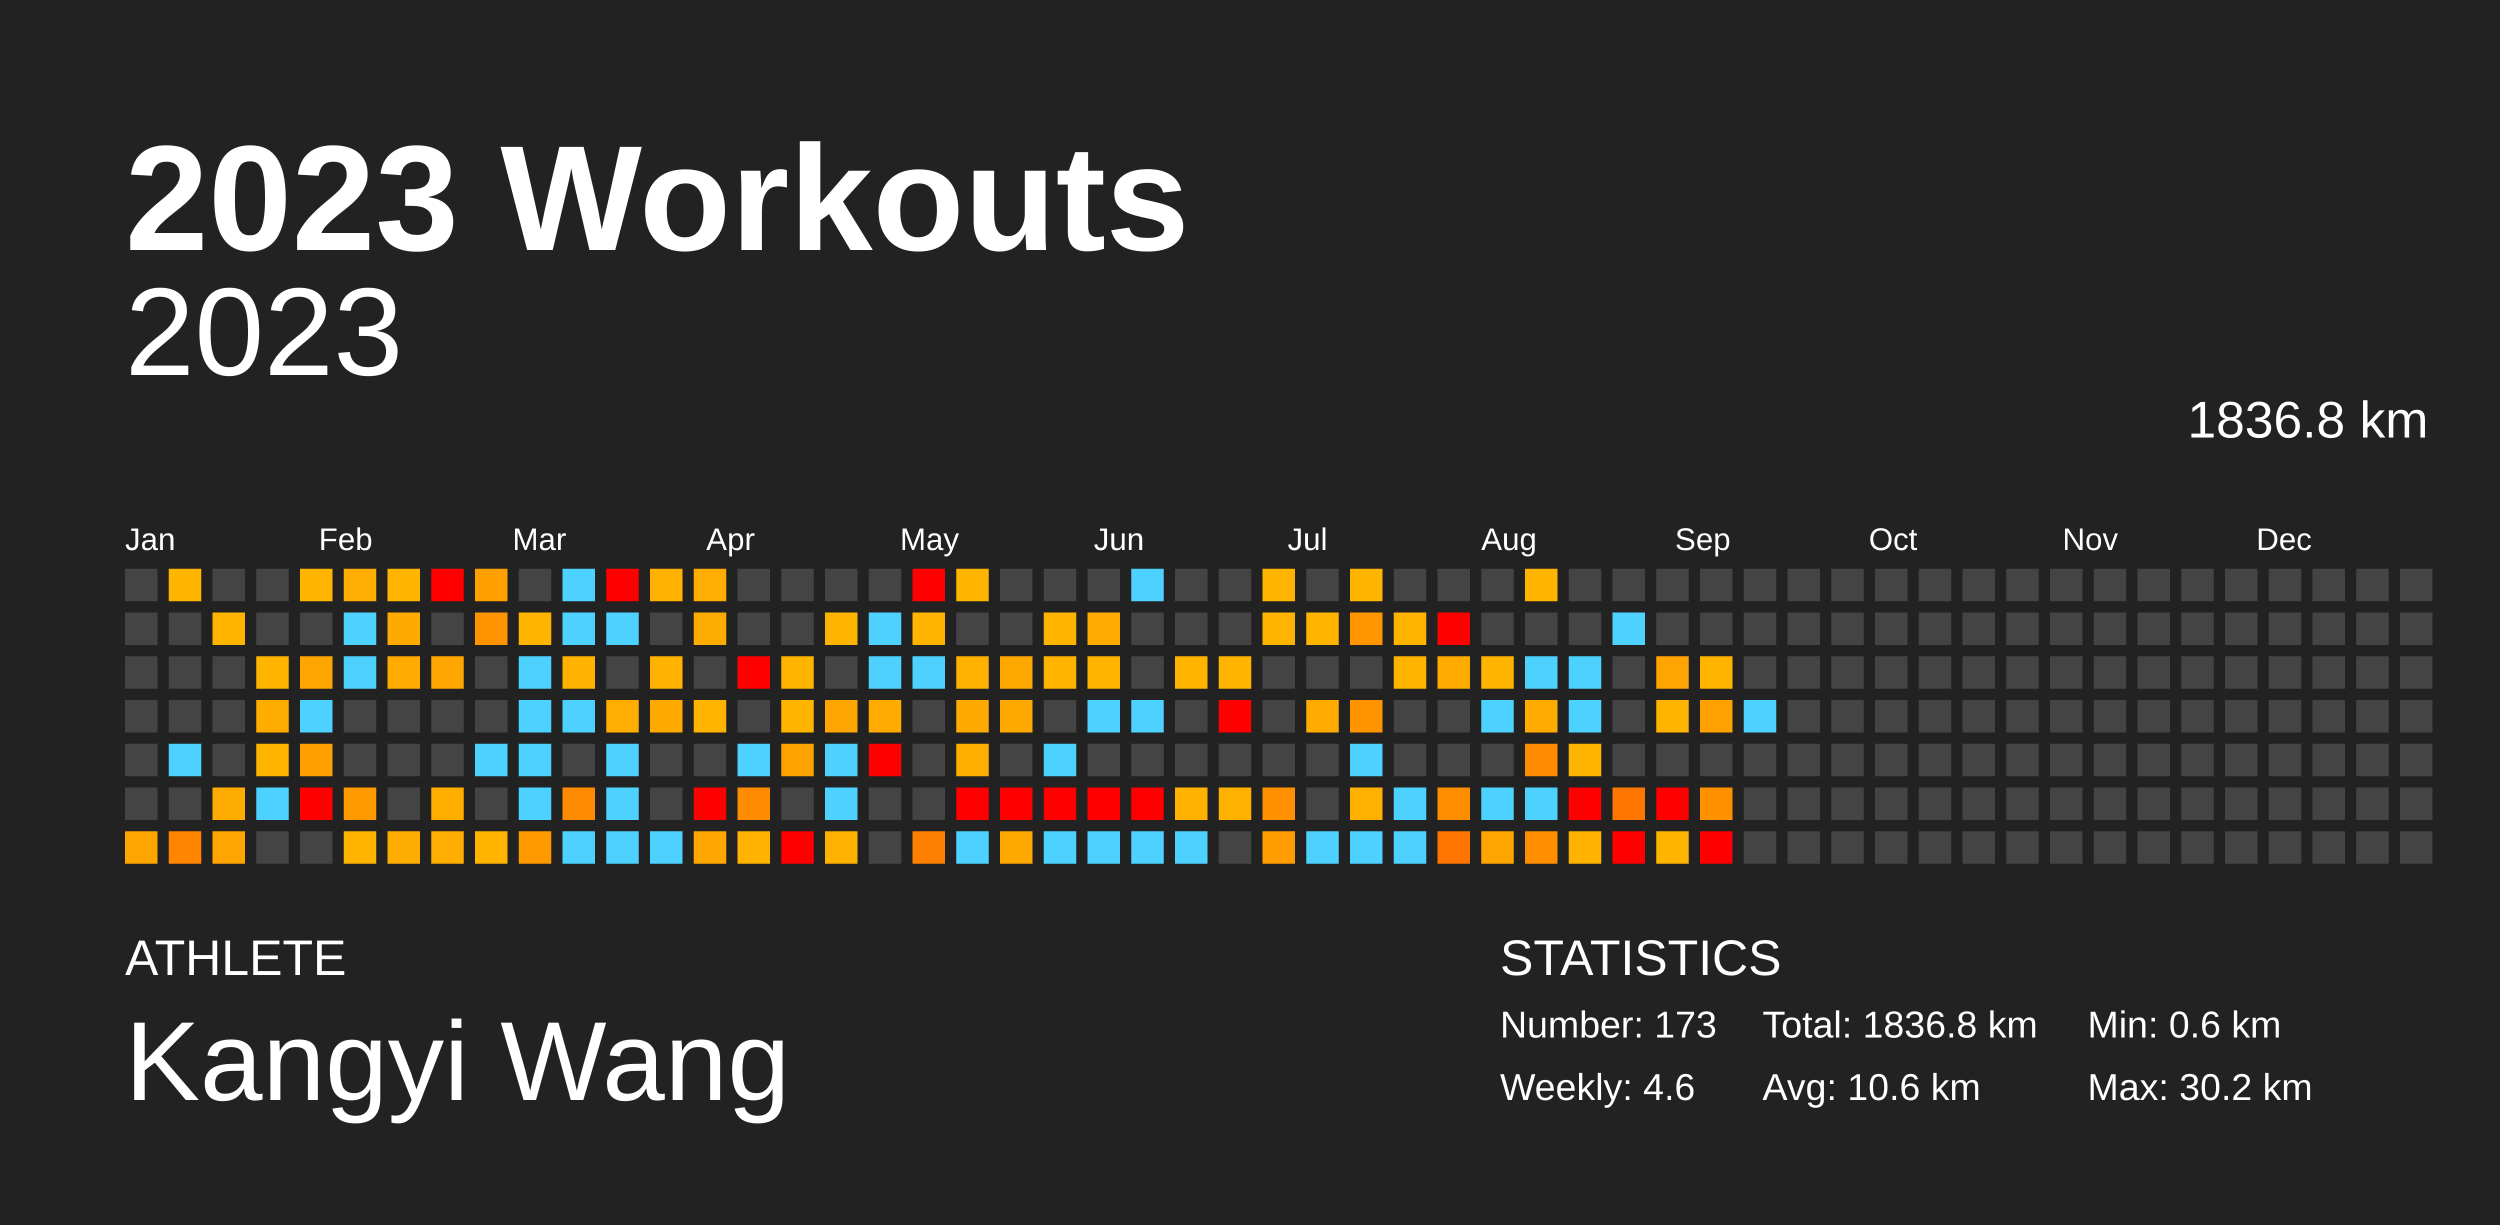
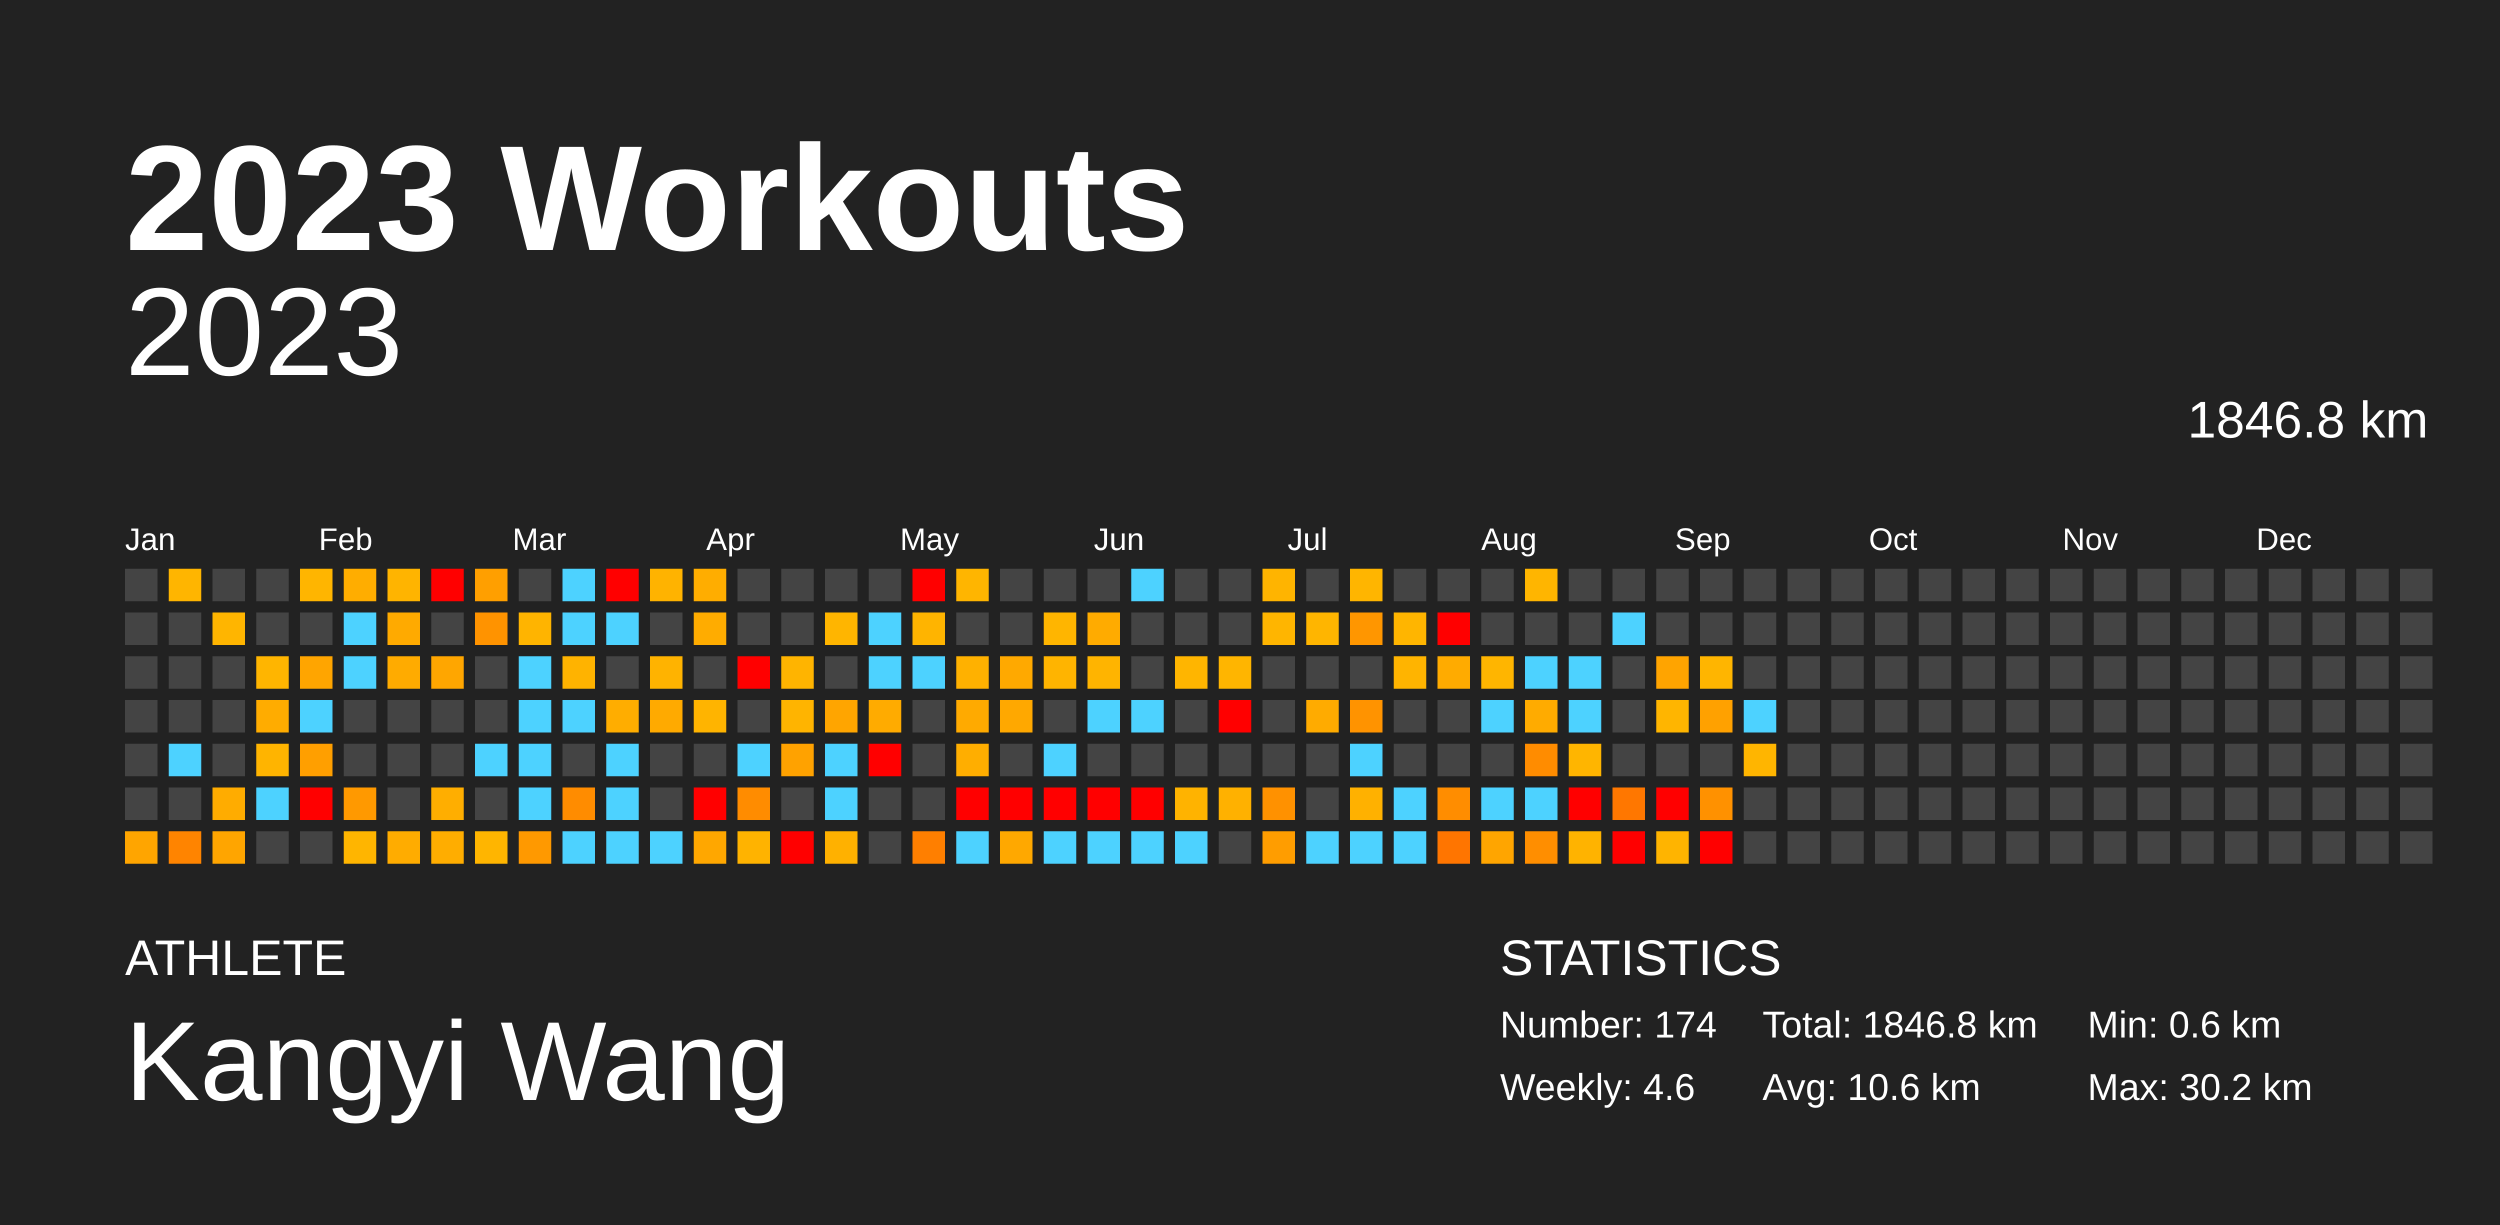
<svg xmlns="http://www.w3.org/2000/svg" baseProfile="full" height="98mm" version="1.1" viewBox="0,0,200,98" width="200mm">
  <defs />
  <rect fill="#222222" height="98" width="200" x="0" y="0" />
  <text fill="#FFFFFF" style="font-size:12px; font-family:Arial; font-weight:bold;" x="10" y="20">2023 Workouts</text>
  <text fill="#FFFFFF" style="font-size:4px; font-family:Arial" x="10" y="78">ATHLETE</text>
  <text fill="#FFFFFF" style="font-size:9px; font-family:Arial" x="10" y="88">Kangyi Wang</text>
  <text fill="#FFFFFF" style="font-size:4px; font-family:Arial" x="120" y="78">STATISTICS</text>
-   <text fill="#FFFFFF" style="font-size:3px; font-family:Arial" x="120" y="83">Number: 173</text>
+   <text fill="#FFFFFF" style="font-size:3px; font-family:Arial" x="120" y="83">Number: 174</text>
  <text fill="#FFFFFF" style="font-size:3px; font-family:Arial" x="120" y="88">Weekly: 4.6</text>
-   <text fill="#FFFFFF" style="font-size:3px; font-family:Arial" x="141" y="83">Total: 1836.8 km</text>
+   <text fill="#FFFFFF" style="font-size:3px; font-family:Arial" x="141" y="83">Total: 1846.8 km</text>
  <text fill="#FFFFFF" style="font-size:3px; font-family:Arial" x="141" y="88">Avg: 10.6 km</text>
  <text fill="#FFFFFF" style="font-size:3px; font-family:Arial" x="167" y="83">Min: 0.6 km</text>
  <text fill="#FFFFFF" style="font-size:3px; font-family:Arial" x="167" y="88">Max: 30.2 km</text>
  <text alignment-baseline="hanging" fill="#FFFFFF" style="font-size:10.0px; font-family:Arial;" x="10" y="30">2023</text>
-   <text alignment-baseline="hanging" fill="#FFFFFF" style="font-size:4.125px; font-family:Arial;" x="175" y="35">1836.8 km</text>
+   <text alignment-baseline="hanging" fill="#FFFFFF" style="font-size:4.125px; font-family:Arial;" x="175" y="35">1846.8 km</text>
  <text fill="#FFFFFF" style="font-size:2.5px; font-family:Arial" x="10.0" y="44">Jan</text>
  <text fill="#FFFFFF" style="font-size:2.5px; font-family:Arial" x="25.5" y="44">Feb</text>
  <text fill="#FFFFFF" style="font-size:2.5px; font-family:Arial" x="41.0" y="44">Mar</text>
  <text fill="#FFFFFF" style="font-size:2.5px; font-family:Arial" x="56.5" y="44">Apr</text>
  <text fill="#FFFFFF" style="font-size:2.5px; font-family:Arial" x="72.0" y="44">May</text>
  <text fill="#FFFFFF" style="font-size:2.5px; font-family:Arial" x="87.5" y="44">Jun</text>
  <text fill="#FFFFFF" style="font-size:2.5px; font-family:Arial" x="103.0" y="44">Jul</text>
  <text fill="#FFFFFF" style="font-size:2.5px; font-family:Arial" x="118.5" y="44">Aug</text>
  <text fill="#FFFFFF" style="font-size:2.5px; font-family:Arial" x="134.0" y="44">Sep</text>
  <text fill="#FFFFFF" style="font-size:2.5px; font-family:Arial" x="149.5" y="44">Oct</text>
  <text fill="#FFFFFF" style="font-size:2.5px; font-family:Arial" x="165.0" y="44">Nov</text>
  <text fill="#FFFFFF" style="font-size:2.5px; font-family:Arial" x="180.5" y="44">Dec</text>
  <rect fill="#444444" height="2.6" width="2.6" x="10.0" y="45.5" />
  <rect fill="#444444" height="2.6" width="2.6" x="10.0" y="49.0" />
  <rect fill="#444444" height="2.6" width="2.6" x="10.0" y="52.5" />
  <rect fill="#444444" height="2.6" width="2.6" x="10.0" y="56.0" />
  <rect fill="#444444" height="2.6" width="2.6" x="10.0" y="59.5" />
  <rect fill="#444444" height="2.6" width="2.6" x="10.0" y="63.0" />
  <rect fill="#ffa500" height="2.6" width="2.6" x="10.0" y="66.5" />
  <rect fill="#ffb500" height="2.6" width="2.6" x="13.5" y="45.5" />
  <rect fill="#444444" height="2.6" width="2.6" x="13.5" y="49.0" />
  <rect fill="#444444" height="2.6" width="2.6" x="13.5" y="52.5" />
  <rect fill="#444444" height="2.6" width="2.6" x="13.5" y="56.0" />
  <rect fill="#4dd2ff" height="2.6" width="2.6" x="13.5" y="59.5" />
  <rect fill="#444444" height="2.6" width="2.6" x="13.5" y="63.0" />
  <rect fill="#ff8400" height="2.6" width="2.6" x="13.5" y="66.5" />
  <rect fill="#444444" height="2.6" width="2.6" x="17.0" y="45.5" />
  <rect fill="#ffb500" height="2.6" width="2.6" x="17.0" y="49.0" />
  <rect fill="#444444" height="2.6" width="2.6" x="17.0" y="52.5" />
  <rect fill="#444444" height="2.6" width="2.6" x="17.0" y="56.0" />
  <rect fill="#444444" height="2.6" width="2.6" x="17.0" y="59.5" />
  <rect fill="#ffac00" height="2.6" width="2.6" x="17.0" y="63.0" />
  <rect fill="#ffa500" height="2.6" width="2.6" x="17.0" y="66.5" />
  <rect fill="#444444" height="2.6" width="2.6" x="20.5" y="45.5" />
  <rect fill="#444444" height="2.6" width="2.6" x="20.5" y="49.0" />
  <rect fill="#ffb500" height="2.6" width="2.6" x="20.5" y="52.5" />
  <rect fill="#ffac00" height="2.6" width="2.6" x="20.5" y="56.0" />
  <rect fill="#ffb400" height="2.6" width="2.6" x="20.5" y="59.5" />
  <rect fill="#4dd2ff" height="2.6" width="2.6" x="20.5" y="63.0" />
  <rect fill="#444444" height="2.6" width="2.6" x="20.5" y="66.5" />
  <rect fill="#ffb500" height="2.6" width="2.6" x="24.0" y="45.5" />
  <rect fill="#444444" height="2.6" width="2.6" x="24.0" y="49.0" />
  <rect fill="#ffa500" height="2.6" width="2.6" x="24.0" y="52.5" />
  <rect fill="#4dd2ff" height="2.6" width="2.6" x="24.0" y="56.0" />
  <rect fill="#ff9f00" height="2.6" width="2.6" x="24.0" y="59.5" />
  <rect fill="red" height="2.6" width="2.6" x="24.0" y="63.0" />
  <rect fill="#444444" height="2.6" width="2.6" x="24.0" y="66.5" />
  <rect fill="#ffad00" height="2.6" width="2.6" x="27.5" y="45.5" />
  <rect fill="#4dd2ff" height="2.6" width="2.6" x="27.5" y="49.0" />
  <rect fill="#4dd2ff" height="2.6" width="2.6" x="27.5" y="52.5" />
  <rect fill="#444444" height="2.6" width="2.6" x="27.5" y="56.0" />
  <rect fill="#444444" height="2.6" width="2.6" x="27.5" y="59.5" />
  <rect fill="#ff9900" height="2.6" width="2.6" x="27.5" y="63.0" />
  <rect fill="#ffb500" height="2.6" width="2.6" x="27.5" y="66.5" />
  <rect fill="#ffb400" height="2.6" width="2.6" x="31.0" y="45.5" />
  <rect fill="#ffaa00" height="2.6" width="2.6" x="31.0" y="49.0" />
  <rect fill="#ffab00" height="2.6" width="2.6" x="31.0" y="52.5" />
  <rect fill="#444444" height="2.6" width="2.6" x="31.0" y="56.0" />
  <rect fill="#444444" height="2.6" width="2.6" x="31.0" y="59.5" />
  <rect fill="#444444" height="2.6" width="2.6" x="31.0" y="63.0" />
  <rect fill="#ffac00" height="2.6" width="2.6" x="31.0" y="66.5" />
  <rect fill="red" height="2.6" width="2.6" x="34.5" y="45.5" />
  <rect fill="#444444" height="2.6" width="2.6" x="34.5" y="49.0" />
  <rect fill="#ffa600" height="2.6" width="2.6" x="34.5" y="52.5" />
  <rect fill="#444444" height="2.6" width="2.6" x="34.5" y="56.0" />
  <rect fill="#444444" height="2.6" width="2.6" x="34.5" y="59.5" />
  <rect fill="#ffae00" height="2.6" width="2.6" x="34.5" y="63.0" />
  <rect fill="#ffad00" height="2.6" width="2.6" x="34.5" y="66.5" />
  <rect fill="#ff9f00" height="2.6" width="2.6" x="38.0" y="45.5" />
  <rect fill="#ff9300" height="2.6" width="2.6" x="38.0" y="49.0" />
  <rect fill="#444444" height="2.6" width="2.6" x="38.0" y="52.5" />
  <rect fill="#444444" height="2.6" width="2.6" x="38.0" y="56.0" />
  <rect fill="#4dd2ff" height="2.6" width="2.6" x="38.0" y="59.5" />
  <rect fill="#444444" height="2.6" width="2.6" x="38.0" y="63.0" />
  <rect fill="#ffb500" height="2.6" width="2.6" x="38.0" y="66.5" />
  <rect fill="#444444" height="2.6" width="2.6" x="41.5" y="45.5" />
  <rect fill="#ffb400" height="2.6" width="2.6" x="41.5" y="49.0" />
  <rect fill="#4dd2ff" height="2.6" width="2.6" x="41.5" y="52.5" />
  <rect fill="#4dd2ff" height="2.6" width="2.6" x="41.5" y="56.0" />
  <rect fill="#4dd2ff" height="2.6" width="2.6" x="41.5" y="59.5" />
  <rect fill="#4dd2ff" height="2.6" width="2.6" x="41.5" y="63.0" />
  <rect fill="#ff9900" height="2.6" width="2.6" x="41.5" y="66.5" />
  <rect fill="#4dd2ff" height="2.6" width="2.6" x="45.0" y="45.5" />
  <rect fill="#4dd2ff" height="2.6" width="2.6" x="45.0" y="49.0" />
  <rect fill="#ffb300" height="2.6" width="2.6" x="45.0" y="52.5" />
  <rect fill="#4dd2ff" height="2.6" width="2.6" x="45.0" y="56.0" />
  <rect fill="#444444" height="2.6" width="2.6" x="45.0" y="59.5" />
  <rect fill="#ff8c00" height="2.6" width="2.6" x="45.0" y="63.0" />
  <rect fill="#4dd2ff" height="2.6" width="2.6" x="45.0" y="66.5" />
  <rect fill="red" height="2.6" width="2.6" x="48.5" y="45.5" />
  <rect fill="#4dd2ff" height="2.6" width="2.6" x="48.5" y="49.0" />
  <rect fill="#444444" height="2.6" width="2.6" x="48.5" y="52.5" />
  <rect fill="#ffad00" height="2.6" width="2.6" x="48.5" y="56.0" />
  <rect fill="#4dd2ff" height="2.6" width="2.6" x="48.5" y="59.5" />
  <rect fill="#4dd2ff" height="2.6" width="2.6" x="48.5" y="63.0" />
  <rect fill="#4dd2ff" height="2.6" width="2.6" x="48.5" y="66.5" />
  <rect fill="#ffb300" height="2.6" width="2.6" x="52.0" y="45.5" />
  <rect fill="#444444" height="2.6" width="2.6" x="52.0" y="49.0" />
  <rect fill="#ffb300" height="2.6" width="2.6" x="52.0" y="52.5" />
  <rect fill="#ffaa00" height="2.6" width="2.6" x="52.0" y="56.0" />
  <rect fill="#444444" height="2.6" width="2.6" x="52.0" y="59.5" />
  <rect fill="#444444" height="2.6" width="2.6" x="52.0" y="63.0" />
  <rect fill="#4dd2ff" height="2.6" width="2.6" x="52.0" y="66.5" />
  <rect fill="#ffad00" height="2.6" width="2.6" x="55.5" y="45.5" />
  <rect fill="#ffac00" height="2.6" width="2.6" x="55.5" y="49.0" />
  <rect fill="#444444" height="2.6" width="2.6" x="55.5" y="52.5" />
  <rect fill="#ffb400" height="2.6" width="2.6" x="55.5" y="56.0" />
  <rect fill="#444444" height="2.6" width="2.6" x="55.5" y="59.5" />
  <rect fill="red" height="2.6" width="2.6" x="55.5" y="63.0" />
  <rect fill="#ffa700" height="2.6" width="2.6" x="55.5" y="66.5" />
  <rect fill="#444444" height="2.6" width="2.6" x="59.0" y="45.5" />
  <rect fill="#444444" height="2.6" width="2.6" x="59.0" y="49.0" />
  <rect fill="red" height="2.6" width="2.6" x="59.0" y="52.5" />
  <rect fill="#444444" height="2.6" width="2.6" x="59.0" y="56.0" />
  <rect fill="#4dd2ff" height="2.6" width="2.6" x="59.0" y="59.5" />
  <rect fill="#ff8c00" height="2.6" width="2.6" x="59.0" y="63.0" />
  <rect fill="#ffb300" height="2.6" width="2.6" x="59.0" y="66.5" />
  <rect fill="#444444" height="2.6" width="2.6" x="62.5" y="45.5" />
  <rect fill="#444444" height="2.6" width="2.6" x="62.5" y="49.0" />
  <rect fill="#ffb400" height="2.6" width="2.6" x="62.5" y="52.5" />
  <rect fill="#ffb400" height="2.6" width="2.6" x="62.5" y="56.0" />
  <rect fill="#ffa200" height="2.6" width="2.6" x="62.5" y="59.5" />
  <rect fill="#444444" height="2.6" width="2.6" x="62.5" y="63.0" />
  <rect fill="red" height="2.6" width="2.6" x="62.5" y="66.5" />
  <rect fill="#444444" height="2.6" width="2.6" x="66.0" y="45.5" />
  <rect fill="#ffb500" height="2.6" width="2.6" x="66.0" y="49.0" />
  <rect fill="#444444" height="2.6" width="2.6" x="66.0" y="52.5" />
  <rect fill="#ffa500" height="2.6" width="2.6" x="66.0" y="56.0" />
  <rect fill="#4dd2ff" height="2.6" width="2.6" x="66.0" y="59.5" />
  <rect fill="#4dd2ff" height="2.6" width="2.6" x="66.0" y="63.0" />
  <rect fill="#ffb100" height="2.6" width="2.6" x="66.0" y="66.5" />
  <rect fill="#444444" height="2.6" width="2.6" x="69.5" y="45.5" />
  <rect fill="#4dd2ff" height="2.6" width="2.6" x="69.5" y="49.0" />
  <rect fill="#4dd2ff" height="2.6" width="2.6" x="69.5" y="52.5" />
  <rect fill="#ffab00" height="2.6" width="2.6" x="69.5" y="56.0" />
  <rect fill="red" height="2.6" width="2.6" x="69.5" y="59.5" />
  <rect fill="#444444" height="2.6" width="2.6" x="69.5" y="63.0" />
  <rect fill="#444444" height="2.6" width="2.6" x="69.5" y="66.5" />
  <rect fill="red" height="2.6" width="2.6" x="73.0" y="45.5" />
  <rect fill="#ffb400" height="2.6" width="2.6" x="73.0" y="49.0" />
  <rect fill="#4dd2ff" height="2.6" width="2.6" x="73.0" y="52.5" />
  <rect fill="#444444" height="2.6" width="2.6" x="73.0" y="56.0" />
  <rect fill="#444444" height="2.6" width="2.6" x="73.0" y="59.5" />
  <rect fill="#444444" height="2.6" width="2.6" x="73.0" y="63.0" />
  <rect fill="#ff7f00" height="2.6" width="2.6" x="73.0" y="66.5" />
  <rect fill="#ffb500" height="2.6" width="2.6" x="76.5" y="45.5" />
  <rect fill="#444444" height="2.6" width="2.6" x="76.5" y="49.0" />
  <rect fill="#ffb100" height="2.6" width="2.6" x="76.5" y="52.5" />
  <rect fill="#ffaa00" height="2.6" width="2.6" x="76.5" y="56.0" />
  <rect fill="#ffae00" height="2.6" width="2.6" x="76.5" y="59.5" />
  <rect fill="red" height="2.6" width="2.6" x="76.5" y="63.0" />
  <rect fill="#4dd2ff" height="2.6" width="2.6" x="76.5" y="66.5" />
  <rect fill="#444444" height="2.6" width="2.6" x="80.0" y="45.5" />
  <rect fill="#444444" height="2.6" width="2.6" x="80.0" y="49.0" />
  <rect fill="#ffa900" height="2.6" width="2.6" x="80.0" y="52.5" />
  <rect fill="#ffa800" height="2.6" width="2.6" x="80.0" y="56.0" />
  <rect fill="#444444" height="2.6" width="2.6" x="80.0" y="59.5" />
  <rect fill="red" height="2.6" width="2.6" x="80.0" y="63.0" />
  <rect fill="#ffa800" height="2.6" width="2.6" x="80.0" y="66.5" />
  <rect fill="#444444" height="2.6" width="2.6" x="83.5" y="45.5" />
  <rect fill="#ffb500" height="2.6" width="2.6" x="83.5" y="49.0" />
  <rect fill="#ffb400" height="2.6" width="2.6" x="83.5" y="52.5" />
  <rect fill="#444444" height="2.6" width="2.6" x="83.5" y="56.0" />
  <rect fill="#4dd2ff" height="2.6" width="2.6" x="83.5" y="59.5" />
  <rect fill="red" height="2.6" width="2.6" x="83.5" y="63.0" />
  <rect fill="#4dd2ff" height="2.6" width="2.6" x="83.5" y="66.5" />
  <rect fill="#444444" height="2.6" width="2.6" x="87.0" y="45.5" />
  <rect fill="#ffab00" height="2.6" width="2.6" x="87.0" y="49.0" />
  <rect fill="#ffb400" height="2.6" width="2.6" x="87.0" y="52.5" />
  <rect fill="#4dd2ff" height="2.6" width="2.6" x="87.0" y="56.0" />
  <rect fill="#444444" height="2.6" width="2.6" x="87.0" y="59.5" />
  <rect fill="red" height="2.6" width="2.6" x="87.0" y="63.0" />
  <rect fill="#4dd2ff" height="2.6" width="2.6" x="87.0" y="66.5" />
  <rect fill="#4dd2ff" height="2.6" width="2.6" x="90.5" y="45.5" />
  <rect fill="#444444" height="2.6" width="2.6" x="90.5" y="49.0" />
  <rect fill="#444444" height="2.6" width="2.6" x="90.5" y="52.5" />
  <rect fill="#4dd2ff" height="2.6" width="2.6" x="90.5" y="56.0" />
  <rect fill="#444444" height="2.6" width="2.6" x="90.5" y="59.5" />
  <rect fill="red" height="2.6" width="2.6" x="90.5" y="63.0" />
  <rect fill="#4dd2ff" height="2.6" width="2.6" x="90.5" y="66.5" />
  <rect fill="#444444" height="2.6" width="2.6" x="94.0" y="45.5" />
  <rect fill="#444444" height="2.6" width="2.6" x="94.0" y="49.0" />
  <rect fill="#ffb500" height="2.6" width="2.6" x="94.0" y="52.5" />
  <rect fill="#444444" height="2.6" width="2.6" x="94.0" y="56.0" />
  <rect fill="#444444" height="2.6" width="2.6" x="94.0" y="59.5" />
  <rect fill="#ffb300" height="2.6" width="2.6" x="94.0" y="63.0" />
  <rect fill="#4dd2ff" height="2.6" width="2.6" x="94.0" y="66.5" />
  <rect fill="#444444" height="2.6" width="2.6" x="97.5" y="45.5" />
  <rect fill="#444444" height="2.6" width="2.6" x="97.5" y="49.0" />
  <rect fill="#ffb500" height="2.6" width="2.6" x="97.5" y="52.5" />
  <rect fill="red" height="2.6" width="2.6" x="97.5" y="56.0" />
  <rect fill="#444444" height="2.6" width="2.6" x="97.5" y="59.5" />
  <rect fill="#ffb100" height="2.6" width="2.6" x="97.5" y="63.0" />
  <rect fill="#444444" height="2.6" width="2.6" x="97.5" y="66.5" />
  <rect fill="#ffb400" height="2.6" width="2.6" x="101.0" y="45.5" />
  <rect fill="#ffb500" height="2.6" width="2.6" x="101.0" y="49.0" />
  <rect fill="#444444" height="2.6" width="2.6" x="101.0" y="52.5" />
  <rect fill="#444444" height="2.6" width="2.6" x="101.0" y="56.0" />
  <rect fill="#444444" height="2.6" width="2.6" x="101.0" y="59.5" />
  <rect fill="#ff9100" height="2.6" width="2.6" x="101.0" y="63.0" />
  <rect fill="#ff9d00" height="2.6" width="2.6" x="101.0" y="66.5" />
  <rect fill="#444444" height="2.6" width="2.6" x="104.5" y="45.5" />
  <rect fill="#ffb500" height="2.6" width="2.6" x="104.5" y="49.0" />
  <rect fill="#444444" height="2.6" width="2.6" x="104.5" y="52.5" />
  <rect fill="#ffab00" height="2.6" width="2.6" x="104.5" y="56.0" />
  <rect fill="#444444" height="2.6" width="2.6" x="104.5" y="59.5" />
  <rect fill="#444444" height="2.6" width="2.6" x="104.5" y="63.0" />
  <rect fill="#4dd2ff" height="2.6" width="2.6" x="104.5" y="66.5" />
  <rect fill="#ffb500" height="2.6" width="2.6" x="108.0" y="45.5" />
  <rect fill="#ff9600" height="2.6" width="2.6" x="108.0" y="49.0" />
  <rect fill="#444444" height="2.6" width="2.6" x="108.0" y="52.5" />
  <rect fill="#ff9300" height="2.6" width="2.6" x="108.0" y="56.0" />
  <rect fill="#4dd2ff" height="2.6" width="2.6" x="108.0" y="59.5" />
  <rect fill="#ffb100" height="2.6" width="2.6" x="108.0" y="63.0" />
  <rect fill="#4dd2ff" height="2.6" width="2.6" x="108.0" y="66.5" />
  <rect fill="#444444" height="2.6" width="2.6" x="111.5" y="45.5" />
  <rect fill="#ffb500" height="2.6" width="2.6" x="111.5" y="49.0" />
  <rect fill="#ffb400" height="2.6" width="2.6" x="111.5" y="52.5" />
  <rect fill="#444444" height="2.6" width="2.6" x="111.5" y="56.0" />
  <rect fill="#444444" height="2.6" width="2.6" x="111.5" y="59.5" />
  <rect fill="#4dd2ff" height="2.6" width="2.6" x="111.5" y="63.0" />
  <rect fill="#4dd2ff" height="2.6" width="2.6" x="111.5" y="66.5" />
  <rect fill="#444444" height="2.6" width="2.6" x="115.0" y="45.5" />
  <rect fill="red" height="2.6" width="2.6" x="115.0" y="49.0" />
  <rect fill="#ffab00" height="2.6" width="2.6" x="115.0" y="52.5" />
  <rect fill="#444444" height="2.6" width="2.6" x="115.0" y="56.0" />
  <rect fill="#444444" height="2.6" width="2.6" x="115.0" y="59.5" />
  <rect fill="#ff8d00" height="2.6" width="2.6" x="115.0" y="63.0" />
  <rect fill="#ff7500" height="2.6" width="2.6" x="115.0" y="66.5" />
  <rect fill="#444444" height="2.6" width="2.6" x="118.5" y="45.5" />
  <rect fill="#444444" height="2.6" width="2.6" x="118.5" y="49.0" />
  <rect fill="#ffb500" height="2.6" width="2.6" x="118.5" y="52.5" />
  <rect fill="#4dd2ff" height="2.6" width="2.6" x="118.5" y="56.0" />
  <rect fill="#444444" height="2.6" width="2.6" x="118.5" y="59.5" />
  <rect fill="#4dd2ff" height="2.6" width="2.6" x="118.5" y="63.0" />
  <rect fill="#ffa500" height="2.6" width="2.6" x="118.5" y="66.5" />
  <rect fill="#ffb500" height="2.6" width="2.6" x="122.0" y="45.5" />
  <rect fill="#444444" height="2.6" width="2.6" x="122.0" y="49.0" />
  <rect fill="#4dd2ff" height="2.6" width="2.6" x="122.0" y="52.5" />
  <rect fill="#ffab00" height="2.6" width="2.6" x="122.0" y="56.0" />
  <rect fill="#ff8c00" height="2.6" width="2.6" x="122.0" y="59.5" />
  <rect fill="#4dd2ff" height="2.6" width="2.6" x="122.0" y="63.0" />
  <rect fill="#ff8e00" height="2.6" width="2.6" x="122.0" y="66.5" />
  <rect fill="#444444" height="2.6" width="2.6" x="125.5" y="45.5" />
  <rect fill="#444444" height="2.6" width="2.6" x="125.5" y="49.0" />
  <rect fill="#4dd2ff" height="2.6" width="2.6" x="125.5" y="52.5" />
  <rect fill="#4dd2ff" height="2.6" width="2.6" x="125.5" y="56.0" />
  <rect fill="#ffb500" height="2.6" width="2.6" x="125.5" y="59.5" />
  <rect fill="red" height="2.6" width="2.6" x="125.5" y="63.0" />
  <rect fill="#ffb300" height="2.6" width="2.6" x="125.5" y="66.5" />
  <rect fill="#444444" height="2.6" width="2.6" x="129.0" y="45.5" />
  <rect fill="#4dd2ff" height="2.6" width="2.6" x="129.0" y="49.0" />
  <rect fill="#444444" height="2.6" width="2.6" x="129.0" y="52.5" />
  <rect fill="#444444" height="2.6" width="2.6" x="129.0" y="56.0" />
  <rect fill="#444444" height="2.6" width="2.6" x="129.0" y="59.5" />
  <rect fill="#ff7700" height="2.6" width="2.6" x="129.0" y="63.0" />
  <rect fill="red" height="2.6" width="2.6" x="129.0" y="66.5" />
  <rect fill="#444444" height="2.6" width="2.6" x="132.5" y="45.5" />
  <rect fill="#444444" height="2.6" width="2.6" x="132.5" y="49.0" />
  <rect fill="#ffa400" height="2.6" width="2.6" x="132.5" y="52.5" />
  <rect fill="#ffb500" height="2.6" width="2.6" x="132.5" y="56.0" />
  <rect fill="#444444" height="2.6" width="2.6" x="132.5" y="59.5" />
  <rect fill="red" height="2.6" width="2.6" x="132.5" y="63.0" />
  <rect fill="#ffb400" height="2.6" width="2.6" x="132.5" y="66.5" />
  <rect fill="#444444" height="2.6" width="2.6" x="136.0" y="45.5" />
  <rect fill="#444444" height="2.6" width="2.6" x="136.0" y="49.0" />
  <rect fill="#ffb500" height="2.6" width="2.6" x="136.0" y="52.5" />
  <rect fill="#ffa100" height="2.6" width="2.6" x="136.0" y="56.0" />
  <rect fill="#444444" height="2.6" width="2.6" x="136.0" y="59.5" />
  <rect fill="#ff9100" height="2.6" width="2.6" x="136.0" y="63.0" />
  <rect fill="red" height="2.6" width="2.6" x="136.0" y="66.5" />
  <rect fill="#444444" height="2.6" width="2.6" x="139.5" y="45.5" />
  <rect fill="#444444" height="2.6" width="2.6" x="139.5" y="49.0" />
  <rect fill="#444444" height="2.6" width="2.6" x="139.5" y="52.5" />
  <rect fill="#4dd2ff" height="2.6" width="2.6" x="139.5" y="56.0" />
-   <rect fill="#444444" height="2.6" width="2.6" x="139.5" y="59.5" />
+   <rect fill="#ffb500" height="2.6" width="2.6" x="139.5" y="59.5" />
  <rect fill="#444444" height="2.6" width="2.6" x="139.5" y="63.0" />
  <rect fill="#444444" height="2.6" width="2.6" x="139.5" y="66.5" />
  <rect fill="#444444" height="2.6" width="2.6" x="143.0" y="45.5" />
  <rect fill="#444444" height="2.6" width="2.6" x="143.0" y="49.0" />
  <rect fill="#444444" height="2.6" width="2.6" x="143.0" y="52.5" />
  <rect fill="#444444" height="2.6" width="2.6" x="143.0" y="56.0" />
  <rect fill="#444444" height="2.6" width="2.6" x="143.0" y="59.5" />
  <rect fill="#444444" height="2.6" width="2.6" x="143.0" y="63.0" />
  <rect fill="#444444" height="2.6" width="2.6" x="143.0" y="66.5" />
  <rect fill="#444444" height="2.6" width="2.6" x="146.5" y="45.5" />
  <rect fill="#444444" height="2.6" width="2.6" x="146.5" y="49.0" />
  <rect fill="#444444" height="2.6" width="2.6" x="146.5" y="52.5" />
  <rect fill="#444444" height="2.6" width="2.6" x="146.5" y="56.0" />
  <rect fill="#444444" height="2.6" width="2.6" x="146.5" y="59.5" />
  <rect fill="#444444" height="2.6" width="2.6" x="146.5" y="63.0" />
  <rect fill="#444444" height="2.6" width="2.6" x="146.5" y="66.5" />
  <rect fill="#444444" height="2.6" width="2.6" x="150.0" y="45.5" />
  <rect fill="#444444" height="2.6" width="2.6" x="150.0" y="49.0" />
  <rect fill="#444444" height="2.6" width="2.6" x="150.0" y="52.5" />
  <rect fill="#444444" height="2.6" width="2.6" x="150.0" y="56.0" />
  <rect fill="#444444" height="2.6" width="2.6" x="150.0" y="59.5" />
  <rect fill="#444444" height="2.6" width="2.6" x="150.0" y="63.0" />
  <rect fill="#444444" height="2.6" width="2.6" x="150.0" y="66.5" />
  <rect fill="#444444" height="2.6" width="2.6" x="153.5" y="45.5" />
  <rect fill="#444444" height="2.6" width="2.6" x="153.5" y="49.0" />
  <rect fill="#444444" height="2.6" width="2.6" x="153.5" y="52.5" />
  <rect fill="#444444" height="2.6" width="2.6" x="153.5" y="56.0" />
  <rect fill="#444444" height="2.6" width="2.6" x="153.5" y="59.5" />
  <rect fill="#444444" height="2.6" width="2.6" x="153.5" y="63.0" />
  <rect fill="#444444" height="2.6" width="2.6" x="153.5" y="66.5" />
  <rect fill="#444444" height="2.6" width="2.6" x="157.0" y="45.5" />
  <rect fill="#444444" height="2.6" width="2.6" x="157.0" y="49.0" />
  <rect fill="#444444" height="2.6" width="2.6" x="157.0" y="52.5" />
  <rect fill="#444444" height="2.6" width="2.6" x="157.0" y="56.0" />
  <rect fill="#444444" height="2.6" width="2.6" x="157.0" y="59.5" />
  <rect fill="#444444" height="2.6" width="2.6" x="157.0" y="63.0" />
  <rect fill="#444444" height="2.6" width="2.6" x="157.0" y="66.5" />
  <rect fill="#444444" height="2.6" width="2.6" x="160.5" y="45.5" />
  <rect fill="#444444" height="2.6" width="2.6" x="160.5" y="49.0" />
  <rect fill="#444444" height="2.6" width="2.6" x="160.5" y="52.5" />
  <rect fill="#444444" height="2.6" width="2.6" x="160.5" y="56.0" />
  <rect fill="#444444" height="2.6" width="2.6" x="160.5" y="59.5" />
  <rect fill="#444444" height="2.6" width="2.6" x="160.5" y="63.0" />
  <rect fill="#444444" height="2.6" width="2.6" x="160.5" y="66.5" />
  <rect fill="#444444" height="2.6" width="2.6" x="164.0" y="45.5" />
  <rect fill="#444444" height="2.6" width="2.6" x="164.0" y="49.0" />
  <rect fill="#444444" height="2.6" width="2.6" x="164.0" y="52.5" />
  <rect fill="#444444" height="2.6" width="2.6" x="164.0" y="56.0" />
  <rect fill="#444444" height="2.6" width="2.6" x="164.0" y="59.5" />
  <rect fill="#444444" height="2.6" width="2.6" x="164.0" y="63.0" />
  <rect fill="#444444" height="2.6" width="2.6" x="164.0" y="66.5" />
  <rect fill="#444444" height="2.6" width="2.6" x="167.5" y="45.5" />
  <rect fill="#444444" height="2.6" width="2.6" x="167.5" y="49.0" />
  <rect fill="#444444" height="2.6" width="2.6" x="167.5" y="52.5" />
  <rect fill="#444444" height="2.6" width="2.6" x="167.5" y="56.0" />
  <rect fill="#444444" height="2.6" width="2.6" x="167.5" y="59.5" />
  <rect fill="#444444" height="2.6" width="2.6" x="167.5" y="63.0" />
  <rect fill="#444444" height="2.6" width="2.6" x="167.5" y="66.5" />
  <rect fill="#444444" height="2.6" width="2.6" x="171.0" y="45.5" />
  <rect fill="#444444" height="2.6" width="2.6" x="171.0" y="49.0" />
  <rect fill="#444444" height="2.6" width="2.6" x="171.0" y="52.5" />
  <rect fill="#444444" height="2.6" width="2.6" x="171.0" y="56.0" />
  <rect fill="#444444" height="2.6" width="2.6" x="171.0" y="59.5" />
  <rect fill="#444444" height="2.6" width="2.6" x="171.0" y="63.0" />
  <rect fill="#444444" height="2.6" width="2.6" x="171.0" y="66.5" />
  <rect fill="#444444" height="2.6" width="2.6" x="174.5" y="45.5" />
  <rect fill="#444444" height="2.6" width="2.6" x="174.5" y="49.0" />
  <rect fill="#444444" height="2.6" width="2.6" x="174.5" y="52.5" />
  <rect fill="#444444" height="2.6" width="2.6" x="174.5" y="56.0" />
  <rect fill="#444444" height="2.6" width="2.6" x="174.5" y="59.5" />
  <rect fill="#444444" height="2.6" width="2.6" x="174.5" y="63.0" />
  <rect fill="#444444" height="2.6" width="2.6" x="174.5" y="66.5" />
  <rect fill="#444444" height="2.6" width="2.6" x="178.0" y="45.5" />
  <rect fill="#444444" height="2.6" width="2.6" x="178.0" y="49.0" />
  <rect fill="#444444" height="2.6" width="2.6" x="178.0" y="52.5" />
  <rect fill="#444444" height="2.6" width="2.6" x="178.0" y="56.0" />
  <rect fill="#444444" height="2.6" width="2.6" x="178.0" y="59.5" />
  <rect fill="#444444" height="2.6" width="2.6" x="178.0" y="63.0" />
  <rect fill="#444444" height="2.6" width="2.6" x="178.0" y="66.5" />
  <rect fill="#444444" height="2.6" width="2.6" x="181.5" y="45.5" />
  <rect fill="#444444" height="2.6" width="2.6" x="181.5" y="49.0" />
  <rect fill="#444444" height="2.6" width="2.6" x="181.5" y="52.5" />
  <rect fill="#444444" height="2.6" width="2.6" x="181.5" y="56.0" />
  <rect fill="#444444" height="2.6" width="2.6" x="181.5" y="59.5" />
  <rect fill="#444444" height="2.6" width="2.6" x="181.5" y="63.0" />
  <rect fill="#444444" height="2.6" width="2.6" x="181.5" y="66.5" />
  <rect fill="#444444" height="2.6" width="2.6" x="185.0" y="45.5" />
  <rect fill="#444444" height="2.6" width="2.6" x="185.0" y="49.0" />
  <rect fill="#444444" height="2.6" width="2.6" x="185.0" y="52.5" />
  <rect fill="#444444" height="2.6" width="2.6" x="185.0" y="56.0" />
  <rect fill="#444444" height="2.6" width="2.6" x="185.0" y="59.5" />
  <rect fill="#444444" height="2.6" width="2.6" x="185.0" y="63.0" />
  <rect fill="#444444" height="2.6" width="2.6" x="185.0" y="66.5" />
  <rect fill="#444444" height="2.6" width="2.6" x="188.5" y="45.5" />
  <rect fill="#444444" height="2.6" width="2.6" x="188.5" y="49.0" />
  <rect fill="#444444" height="2.6" width="2.6" x="188.5" y="52.5" />
  <rect fill="#444444" height="2.6" width="2.6" x="188.5" y="56.0" />
  <rect fill="#444444" height="2.6" width="2.6" x="188.5" y="59.5" />
  <rect fill="#444444" height="2.6" width="2.6" x="188.5" y="63.0" />
  <rect fill="#444444" height="2.6" width="2.6" x="188.5" y="66.5" />
  <rect fill="#444444" height="2.6" width="2.6" x="192.0" y="45.5" />
  <rect fill="#444444" height="2.6" width="2.6" x="192.0" y="49.0" />
  <rect fill="#444444" height="2.6" width="2.6" x="192.0" y="52.5" />
  <rect fill="#444444" height="2.6" width="2.6" x="192.0" y="56.0" />
  <rect fill="#444444" height="2.6" width="2.6" x="192.0" y="59.5" />
  <rect fill="#444444" height="2.6" width="2.6" x="192.0" y="63.0" />
  <rect fill="#444444" height="2.6" width="2.6" x="192.0" y="66.5" />
</svg>
